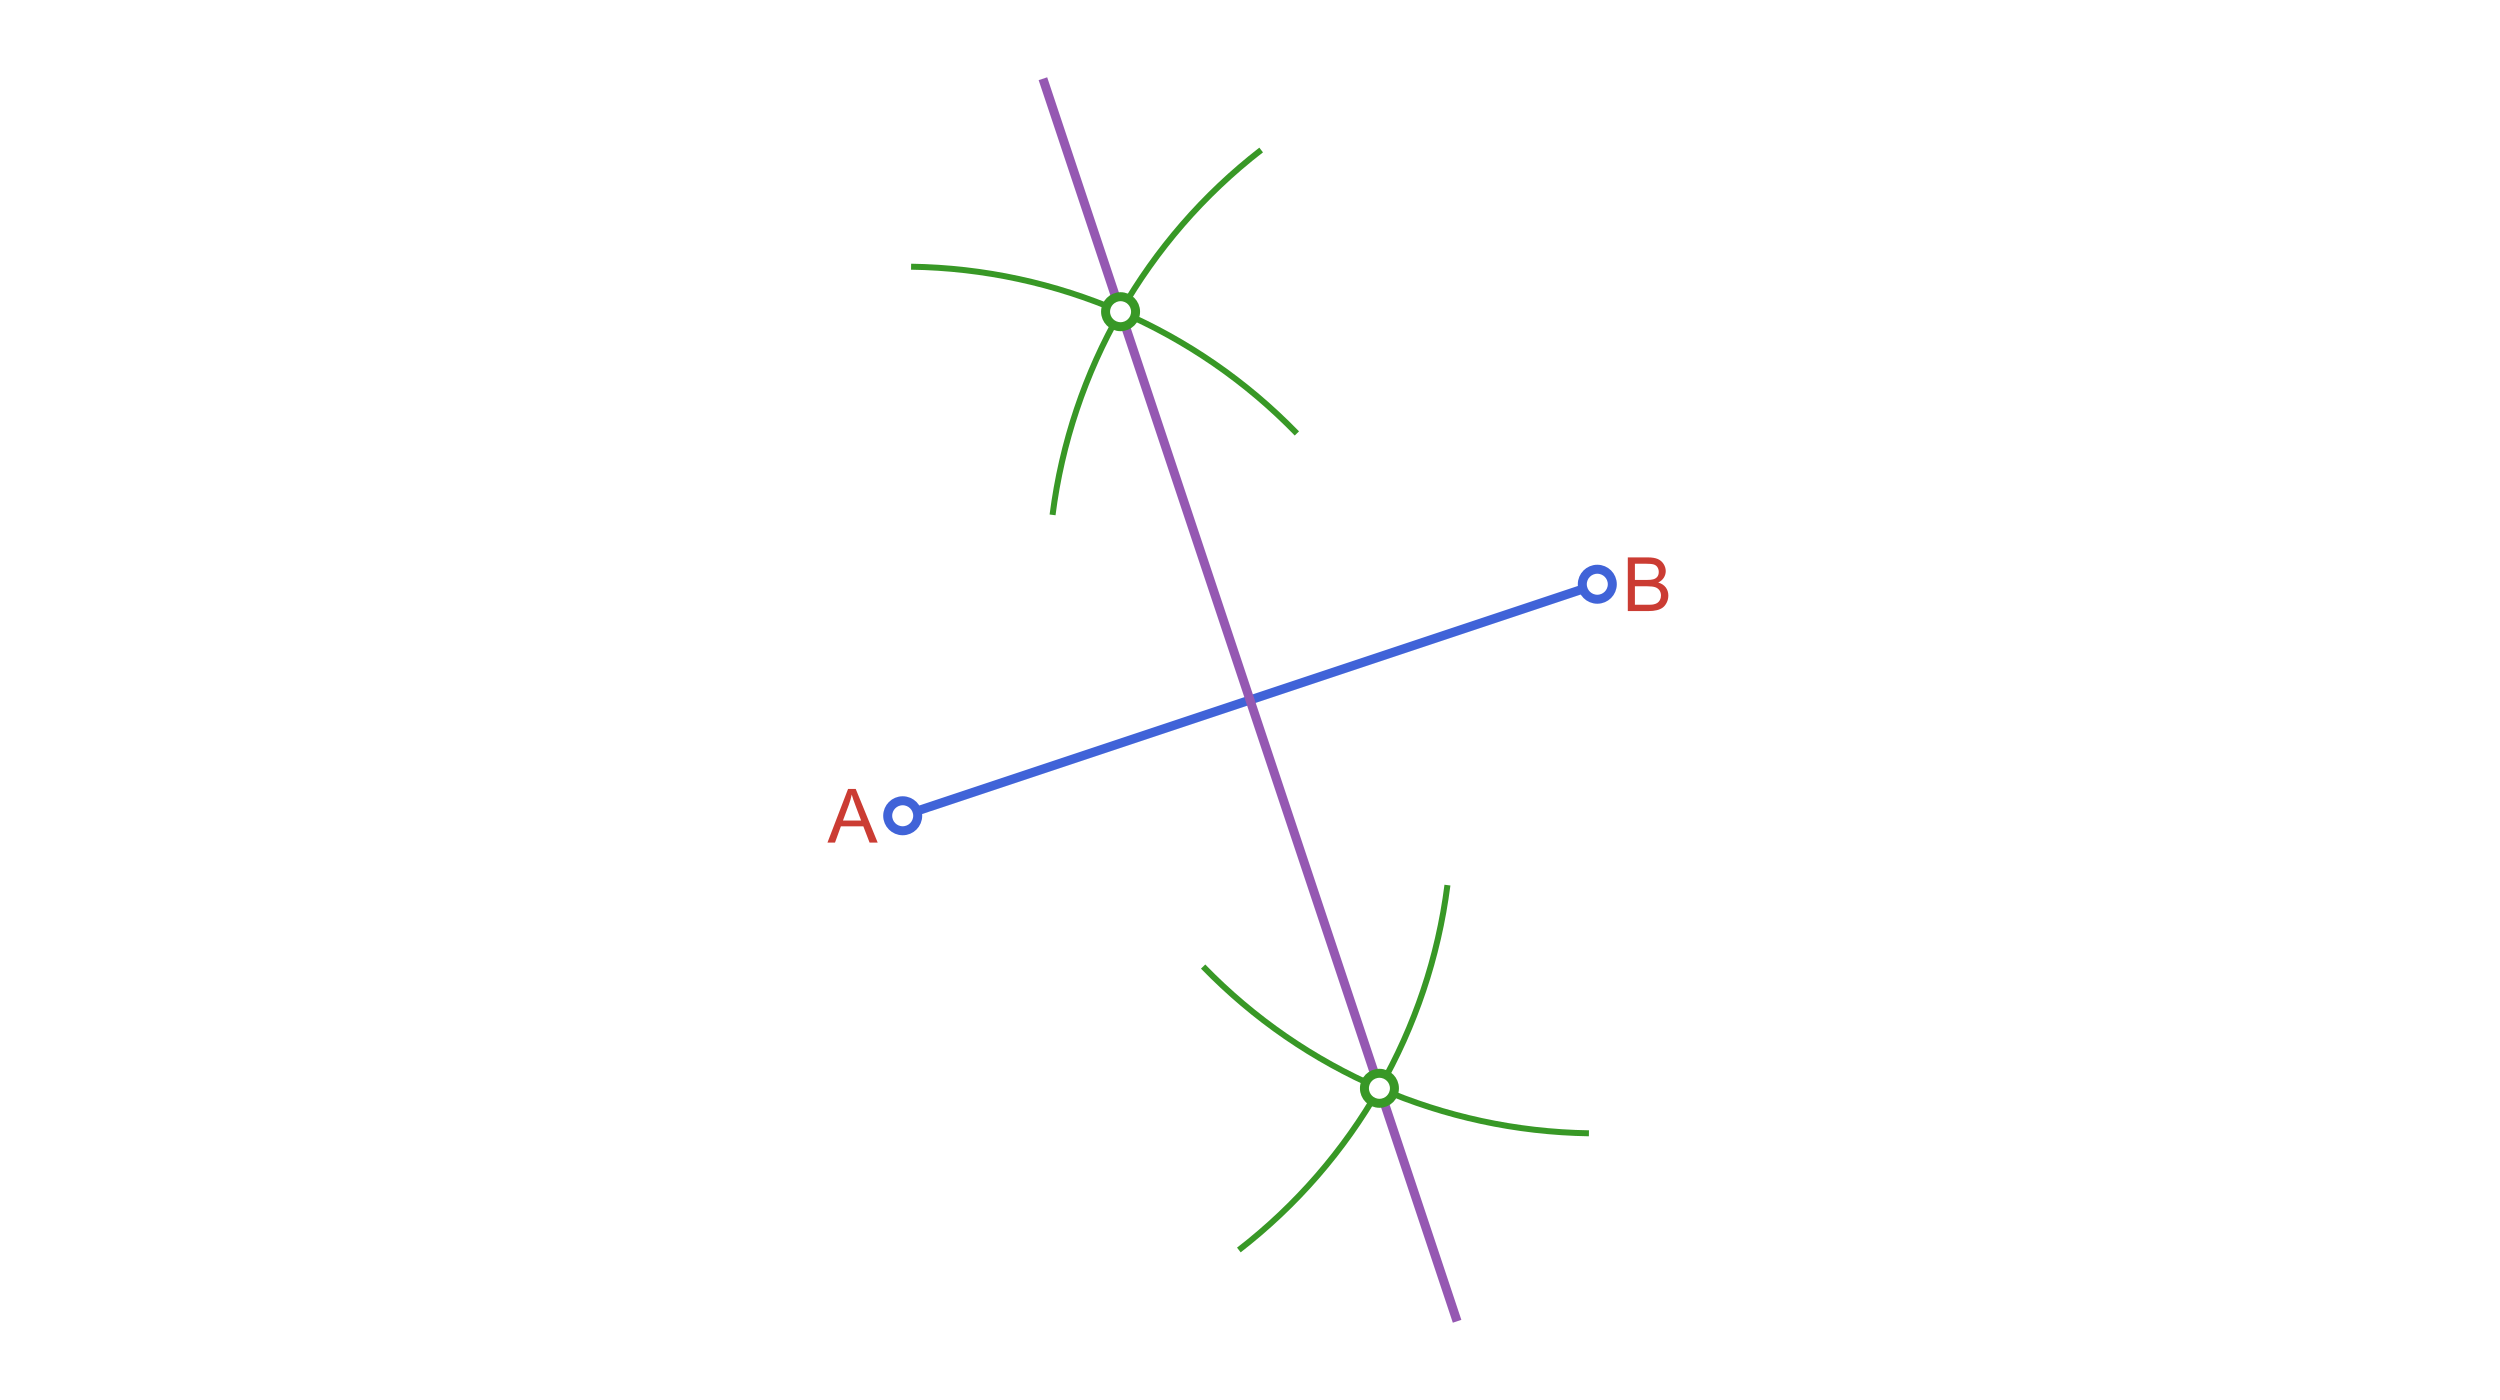
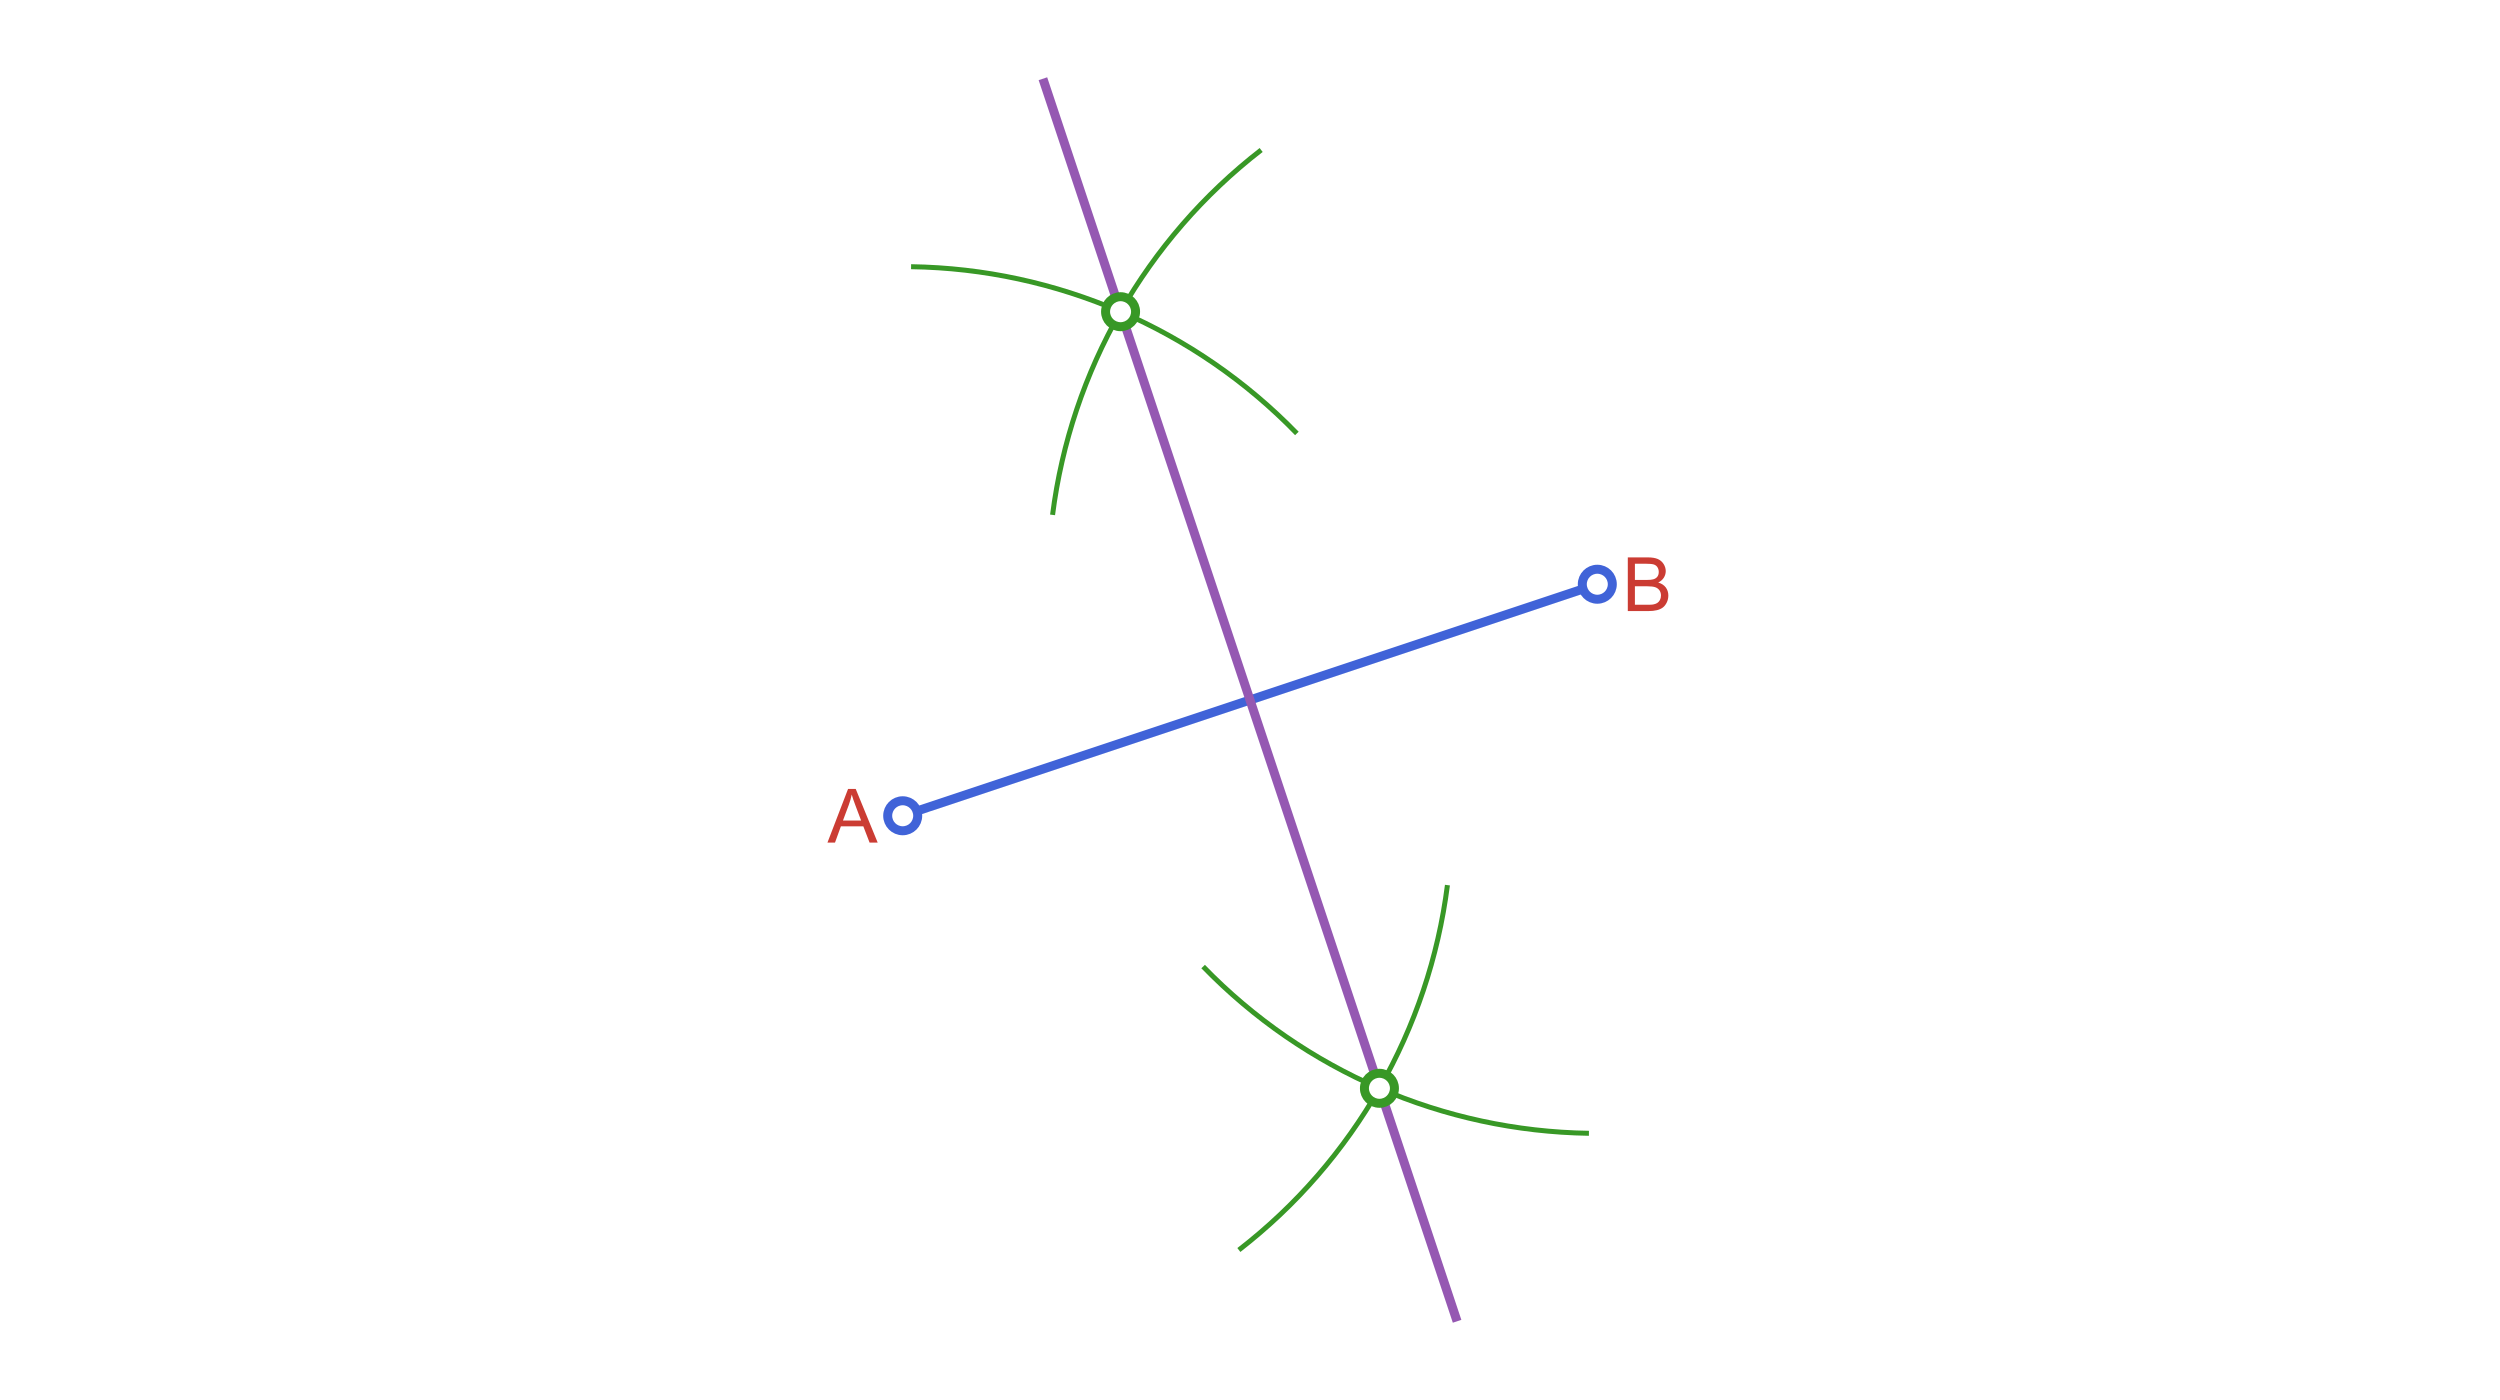
<svg xmlns="http://www.w3.org/2000/svg" xmlns:xlink="http://www.w3.org/1999/xlink" width="500" height="280" viewBox="0 0 500 280">
  <defs>
    <g>
      <g id="glyph-0-0">
        <path d="M -0.023 0 L 4.102 -10.738 L 5.633 -10.738 L 10.027 0 L 8.406 0 L 7.156 -3.25 L 2.664 -3.25 L 1.488 0 Z M 3.078 -4.41 L 6.715 -4.41 L 5.594 -7.383 C 5.25 -8.285 4.996 -9.027 4.836 -9.609 C 4.695 -8.922 4.504 -8.238 4.254 -7.559 Z M 3.078 -4.41 " />
      </g>
      <g id="glyph-0-1">
        <path d="M 1.098 0 L 1.098 -10.738 L 5.125 -10.738 C 5.945 -10.734 6.605 -10.625 7.102 -10.41 C 7.594 -10.191 7.98 -9.855 8.266 -9.406 C 8.543 -8.953 8.684 -8.484 8.688 -7.992 C 8.684 -7.531 8.559 -7.098 8.312 -6.691 C 8.059 -6.285 7.684 -5.957 7.184 -5.711 C 7.832 -5.52 8.332 -5.195 8.684 -4.738 C 9.031 -4.277 9.203 -3.734 9.207 -3.113 C 9.203 -2.605 9.098 -2.141 8.887 -1.711 C 8.672 -1.277 8.41 -0.941 8.102 -0.711 C 7.785 -0.473 7.395 -0.297 6.926 -0.18 C 6.453 -0.059 5.875 0 5.191 0 Z M 2.52 -6.227 L 4.84 -6.227 C 5.469 -6.223 5.918 -6.266 6.195 -6.352 C 6.555 -6.457 6.828 -6.633 7.012 -6.883 C 7.195 -7.129 7.289 -7.441 7.289 -7.82 C 7.289 -8.176 7.203 -8.488 7.031 -8.762 C 6.859 -9.031 6.613 -9.219 6.297 -9.32 C 5.98 -9.418 5.438 -9.469 4.664 -9.469 L 2.52 -9.469 Z M 2.52 -1.266 L 5.191 -1.266 C 5.652 -1.266 5.973 -1.281 6.16 -1.32 C 6.48 -1.375 6.754 -1.473 6.977 -1.609 C 7.195 -1.746 7.375 -1.945 7.52 -2.207 C 7.66 -2.469 7.734 -2.77 7.734 -3.113 C 7.734 -3.512 7.629 -3.859 7.426 -4.156 C 7.215 -4.449 6.93 -4.656 6.57 -4.777 C 6.203 -4.895 5.684 -4.957 5.004 -4.957 L 2.52 -4.957 Z M 2.52 -1.266 " />
      </g>
    </g>
  </defs>
-   <path fill="none" stroke-width="1.2" stroke-linecap="butt" stroke-linejoin="miter" stroke="rgb(22%, 59.6%, 14.9%)" stroke-opacity="1" stroke-miterlimit="10" d="M 289.488 177.023 C 285.809 205.918 270.805 232.168 247.77 250 " />
-   <path fill="none" stroke-width="1.2" stroke-linecap="butt" stroke-linejoin="miter" stroke="rgb(22%, 59.6%, 14.9%)" stroke-opacity="1" stroke-miterlimit="10" d="M 182.215 53.34 C 211.34 53.781 239.098 65.781 259.375 86.688 " />
-   <path fill="none" stroke-width="1.2" stroke-linecap="butt" stroke-linejoin="miter" stroke="rgb(22%, 59.6%, 14.9%)" stroke-opacity="1" stroke-miterlimit="10" d="M 317.785 226.66 C 288.66 226.219 260.902 214.219 240.625 193.312 " />
-   <path fill="none" stroke-width="1.2" stroke-linecap="butt" stroke-linejoin="miter" stroke="rgb(22%, 59.6%, 14.9%)" stroke-opacity="1" stroke-miterlimit="10" d="M 210.512 102.977 C 214.191 74.082 229.195 47.832 252.23 30 " />
+   <path fill="none" stroke-width="1" stroke-linecap="butt" stroke-linejoin="miter" stroke="rgb(22%, 59.6%, 14.9%)" stroke-opacity="1" stroke-miterlimit="10" d="M 289.488 177.023 C 285.809 205.918 270.805 232.168 247.77 250 " />
+   <path fill="none" stroke-width="1" stroke-linecap="butt" stroke-linejoin="miter" stroke="rgb(22%, 59.6%, 14.9%)" stroke-opacity="1" stroke-miterlimit="10" d="M 182.215 53.34 C 211.34 53.781 239.098 65.781 259.375 86.688 " />
+   <path fill="none" stroke-width="1" stroke-linecap="butt" stroke-linejoin="miter" stroke="rgb(22%, 59.6%, 14.9%)" stroke-opacity="1" stroke-miterlimit="10" d="M 317.785 226.66 C 288.66 226.219 260.902 214.219 240.625 193.312 " />
+   <path fill="none" stroke-width="1" stroke-linecap="butt" stroke-linejoin="miter" stroke="rgb(22%, 59.6%, 14.9%)" stroke-opacity="1" stroke-miterlimit="10" d="M 210.512 102.977 C 214.191 74.082 229.195 47.832 252.23 30 " />
  <path fill="none" stroke-width="1.8" stroke-linecap="butt" stroke-linejoin="miter" stroke="rgb(25.1%, 38.8%, 84.7%)" stroke-opacity="1" stroke-miterlimit="10" d="M 180.539 163.152 L 319.461 116.848 " />
  <path fill="none" stroke-width="1.8" stroke-linecap="butt" stroke-linejoin="miter" stroke="rgb(58.4%, 34.5%, 69.8%)" stroke-opacity="1" stroke-miterlimit="10" d="M 291.418 264.258 L 208.582 15.742 " />
  <path fill-rule="nonzero" fill="rgb(100%, 100%, 100%)" fill-opacity="1" stroke-width="1.8" stroke-linecap="butt" stroke-linejoin="miter" stroke="rgb(25.1%, 38.8%, 84.7%)" stroke-opacity="1" stroke-miterlimit="10" d="M 183.539 163.152 C 183.539 164.812 182.195 166.152 180.539 166.152 C 178.883 166.152 177.539 164.812 177.539 163.152 C 177.539 161.496 178.883 160.152 180.539 160.152 C 182.195 160.152 183.539 161.496 183.539 163.152 Z M 322.461 116.848 C 322.461 118.504 321.117 119.848 319.461 119.848 C 317.805 119.848 316.461 118.504 316.461 116.848 C 316.461 115.188 317.805 113.848 319.461 113.848 C 321.117 113.848 322.461 115.188 322.461 116.848 Z M 322.461 116.848 " />
  <path fill-rule="nonzero" fill="rgb(100%, 100%, 100%)" fill-opacity="1" stroke-width="1.8" stroke-linecap="butt" stroke-linejoin="miter" stroke="rgb(22%, 59.6%, 14.9%)" stroke-opacity="1" stroke-miterlimit="10" d="M 278.887 217.66 C 278.887 219.316 277.543 220.66 275.887 220.66 C 274.23 220.66 272.887 219.316 272.887 217.66 C 272.887 216.004 274.23 214.66 275.887 214.66 C 277.543 214.66 278.887 216.004 278.887 217.66 Z M 227.113 62.34 C 227.113 63.996 225.77 65.34 224.113 65.34 C 222.457 65.34 221.113 63.996 221.113 62.34 C 221.113 60.684 222.457 59.34 224.113 59.34 C 225.77 59.34 227.113 60.684 227.113 62.34 Z M 227.113 62.34 " />
  <g fill="rgb(79.6%, 23.5%, 20%)" fill-opacity="1">
    <use xlink:href="#glyph-0-0" x="165.511" y="168.523" />
  </g>
  <g fill="rgb(79.6%, 23.5%, 20%)" fill-opacity="1">
    <use xlink:href="#glyph-0-1" x="324.462" y="122.215" />
  </g>
</svg>
